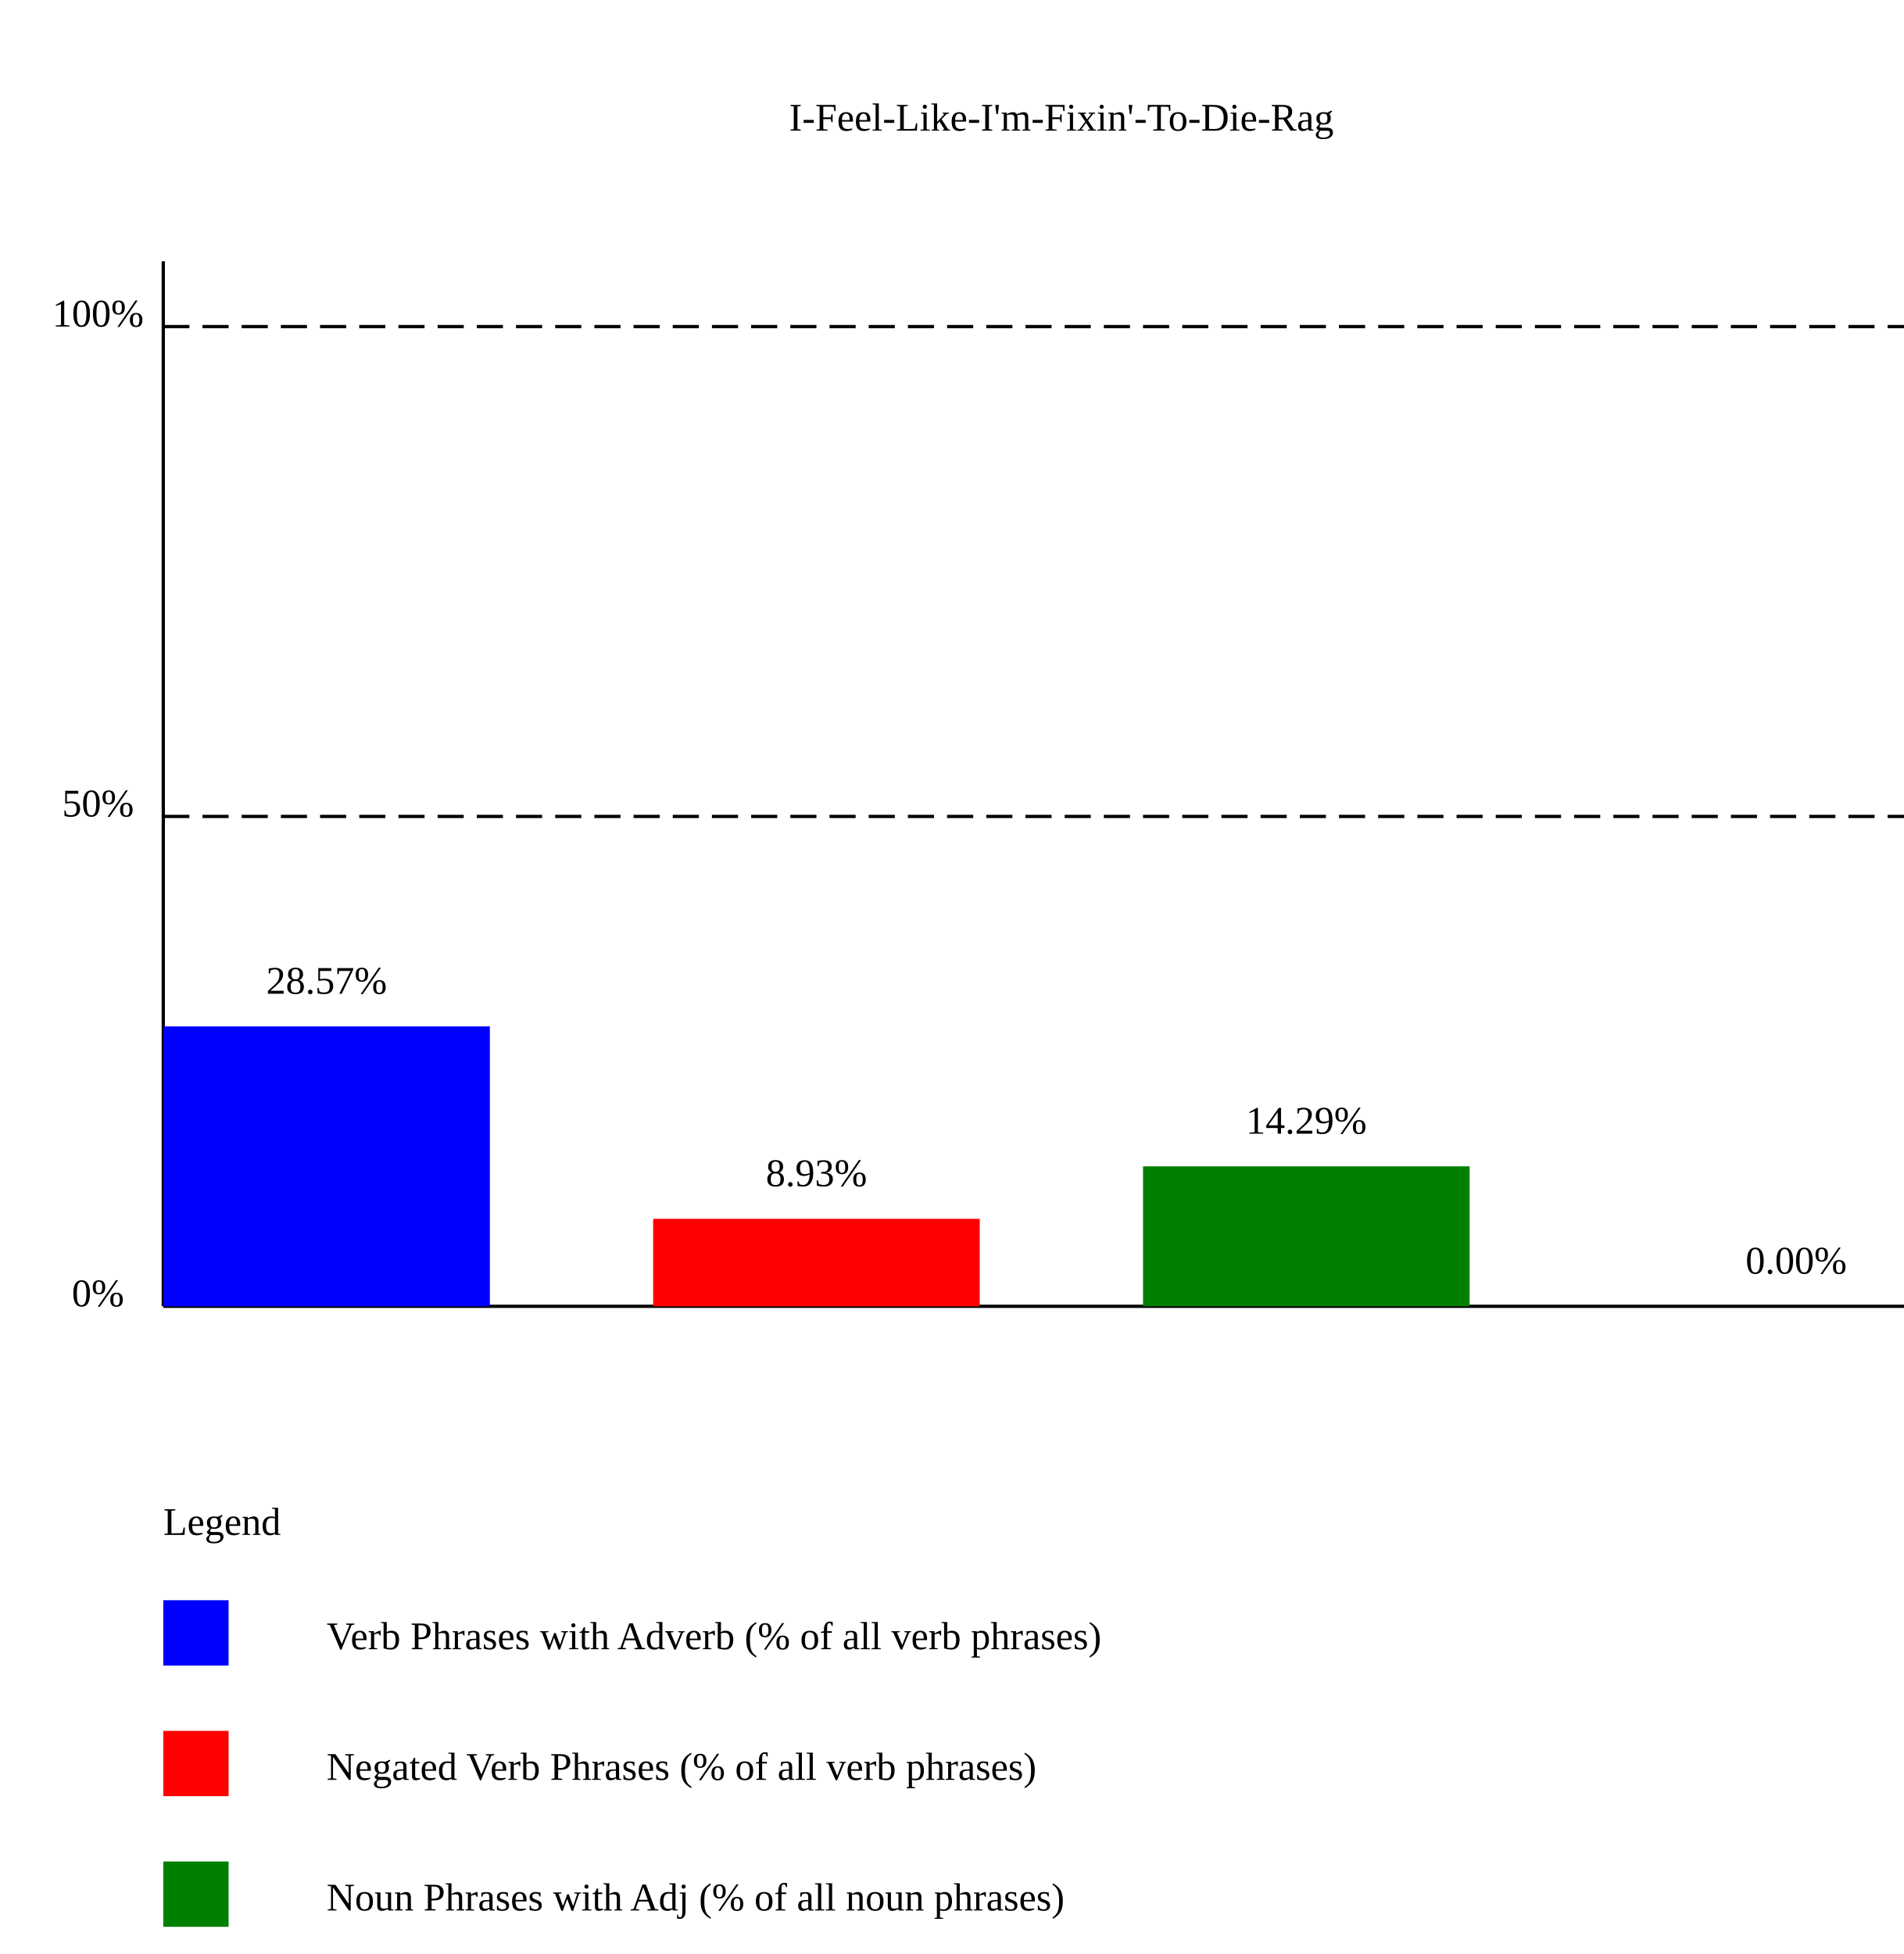
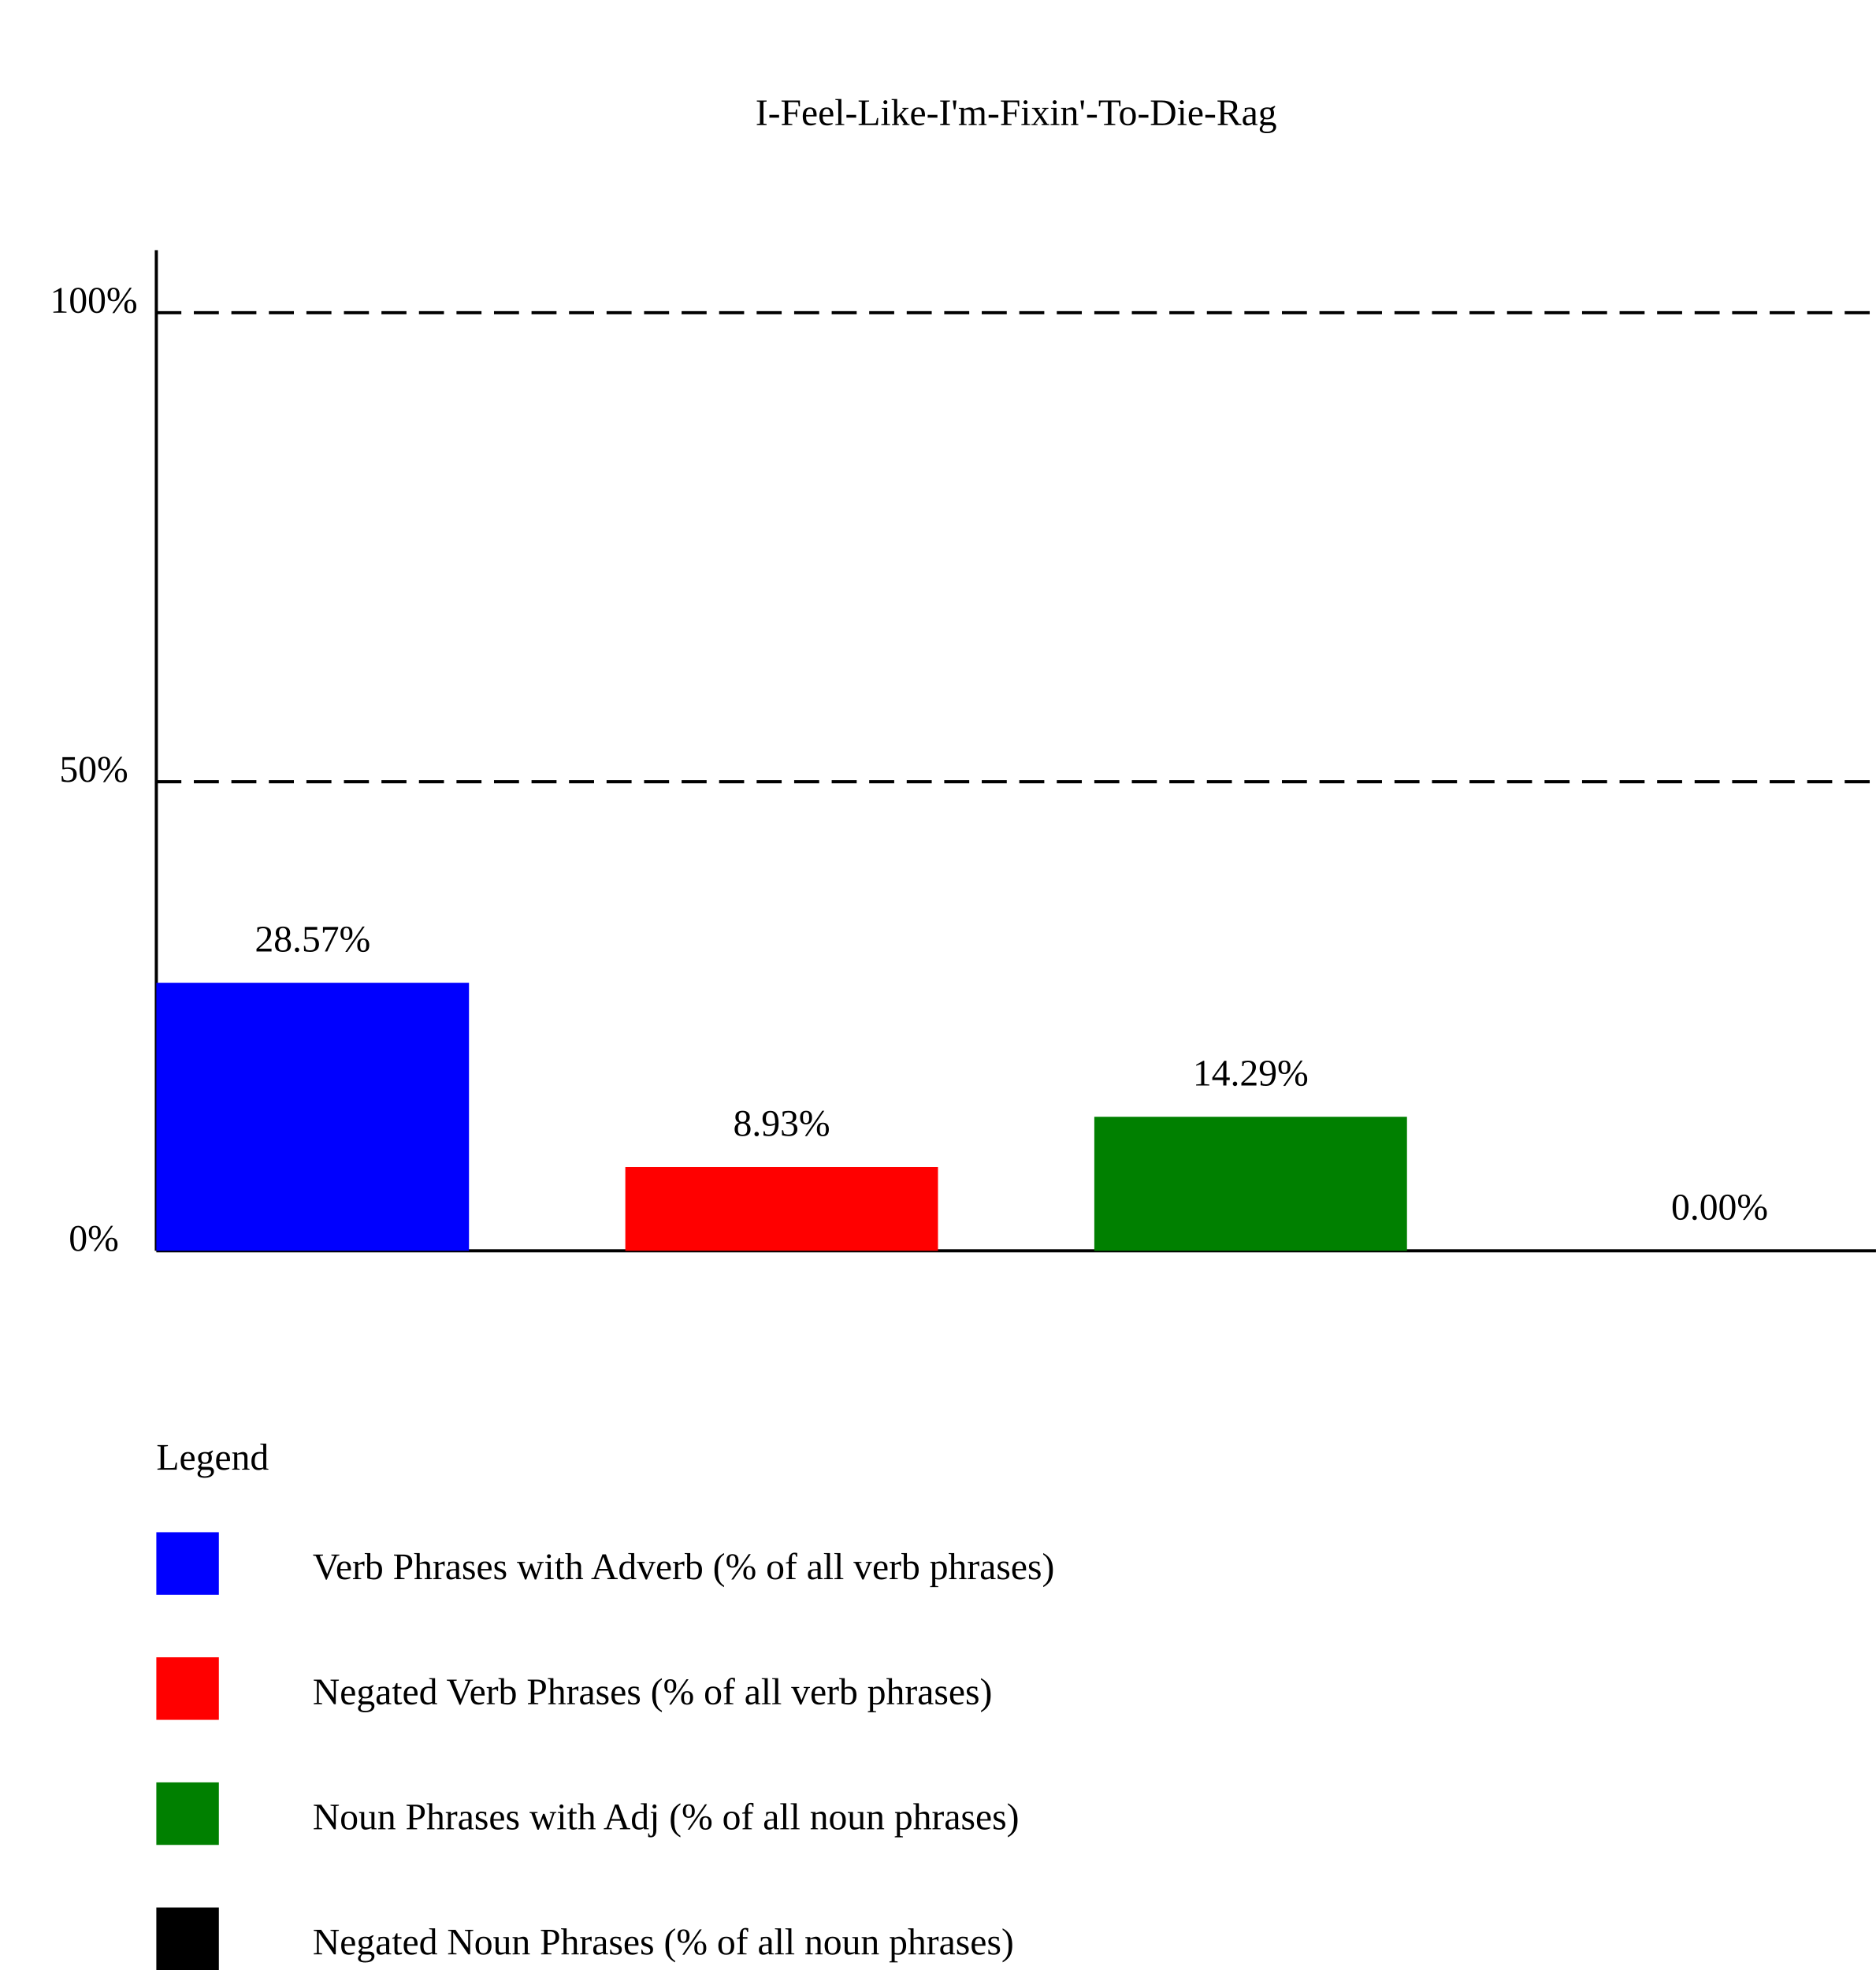
- <svg xmlns="http://www.w3.org/2000/svg" width="100%" height="100%">
+ <svg xmlns="http://www.w3.org/2000/svg" width="100%" height="100%" viewBox="0 0 600 630" preserveAspectRatio="xMidYMid">
  <text x="325" y="40" text-anchor="middle">I-Feel-Like-I'm-Fixin'-To-Die-Rag</text>
  <line x1="50" y1="400" x2="600" y2="400" style="stroke:rgb(0,0,0);stroke-width:1" />
  <line x1="50" y1="400" x2="50" y2="80" style="stroke:rgb(0,0,0);stroke-width:1" />
  <text x="30" y="400" text-anchor="middle">0%</text>
  <text x="30" y="250" text-anchor="middle">50%</text>
  <text x="30" y="100" text-anchor="middle">100%</text>
  <line x1="50" y1="250" x2="600" y2="250" style="stroke:rgb(0,0,0);stroke-width:1" stroke-dasharray="8 4" />
  <line x1="50" y1="100" x2="600" y2="100" style="stroke:rgb(0,0,0);stroke-width:1" stroke-dasharray="8 4" />
  <rect x="50" y="314.286" width="100" height="85.714" style="fill:blue" />
  <rect x="200" y="373.214" width="100" height="26.786" style="fill:red" />
  <rect x="350" y="357.143" width="100" height="42.857" style="fill:green" />
  <rect x="500" y="400" width="100" height="0" style="fill:black" />
  <text x="100" y="304.286" text-anchor="middle">28.57%</text>
  <text x="250" y="363.214" text-anchor="middle">8.93%</text>
  <text x="400" y="347.143" text-anchor="middle">14.29%</text>
  <text x="550" y="390" text-anchor="middle">0.00%</text>
  <text x="50" y="470" text-anchor="left">Legend</text>
  <rect x="50" y="490" width="20" height="20" style="fill:blue" />
  <text x="100" y="505" text-anchor="left">Verb Phrases with Adverb (% of all verb phrases)</text>
  <rect x="50" y="530" width="20" height="20" style="fill:red" />
  <text x="100" y="545" text-anchor="left">Negated Verb Phrases (% of all verb phrases)</text>
  <rect x="50" y="570" width="20" height="20" style="fill:green" />
  <text x="100" y="585" text-anchor="left">Noun Phrases with Adj (% of all noun phrases)</text>
  <rect x="50" y="610" width="20" height="20" style="fill:black" />
  <text x="100" y="625" text-anchor="left">Negated Noun Phrases (% of all noun phrases)</text>
</svg>
